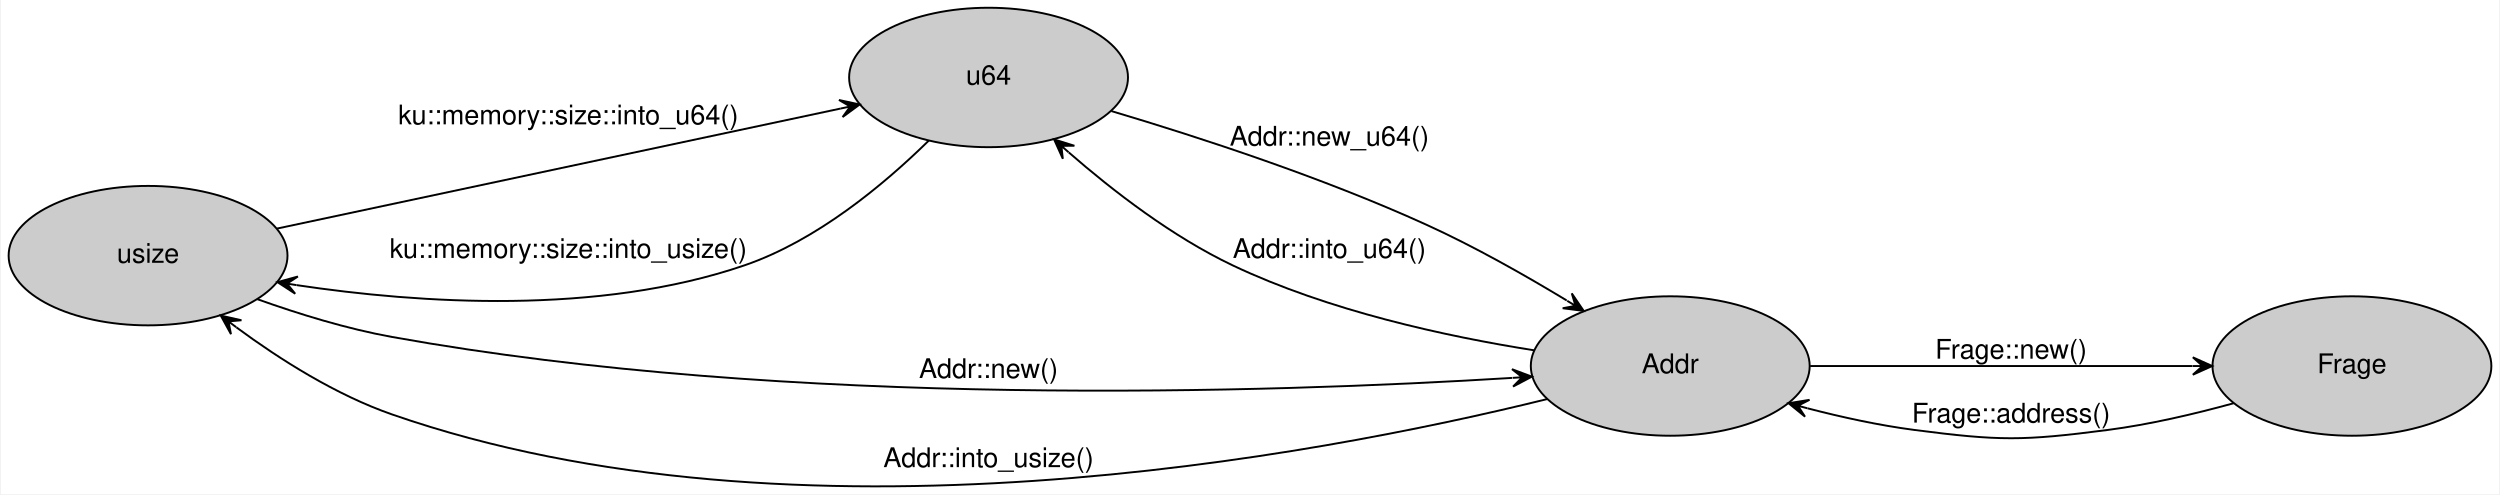
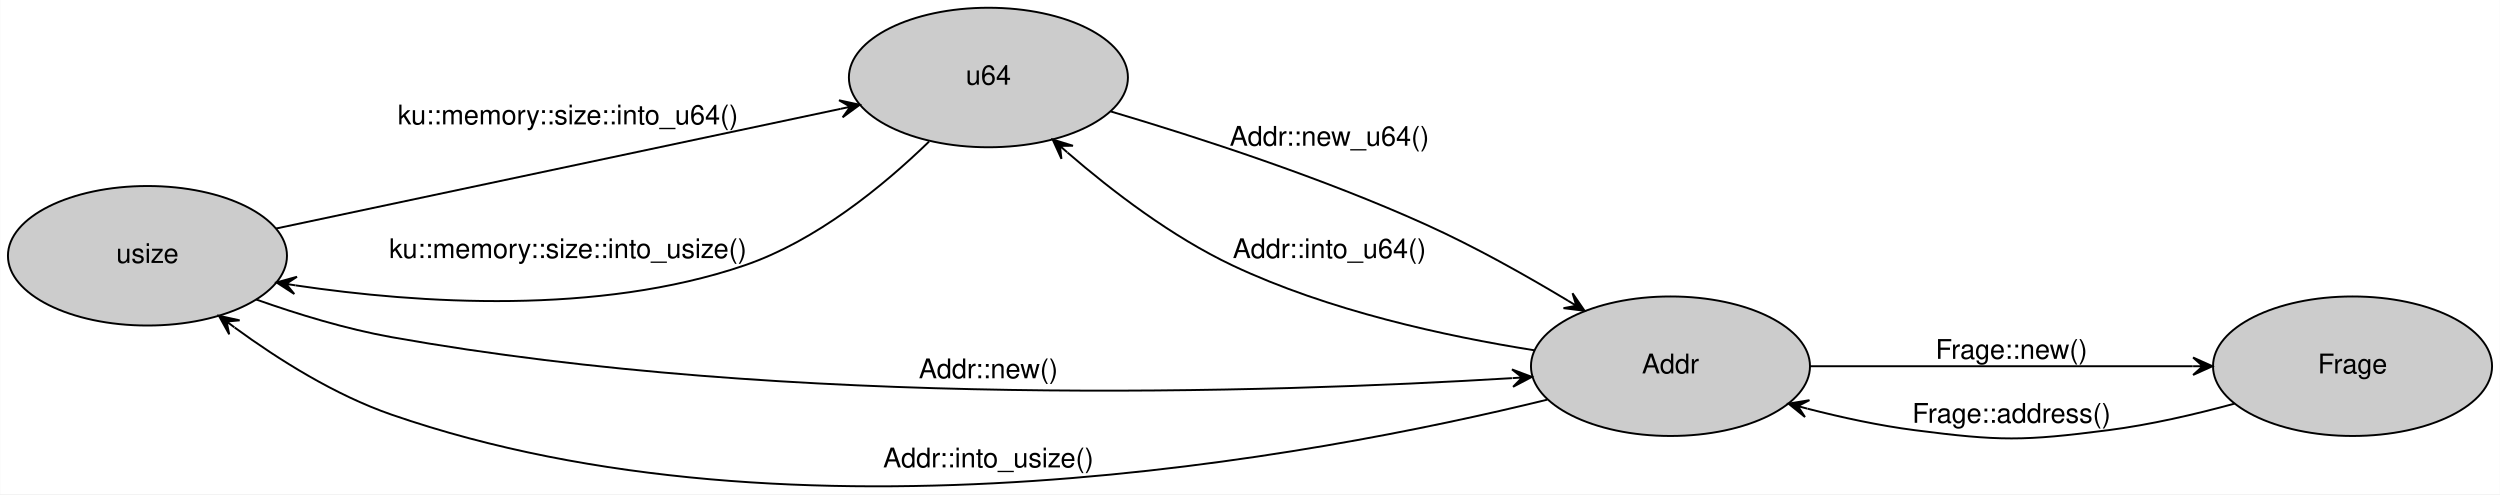
- <svg xmlns="http://www.w3.org/2000/svg" width="1290pt" height="255pt" viewBox="0.00 0.00 1290.00 255.18">
-   <g id="graph0" class="graph" transform="scale(1 1) rotate(0) translate(4 251.18)">
-     <polygon fill="white" stroke="transparent" points="-4,4 -4,-251.18 1286,-251.18 1286,4 -4,4" />
+ <svg xmlns="http://www.w3.org/2000/svg" width="1290pt" height="255pt" viewBox="0.00 0.00 1290.00 255.04">
+   <g id="graph0" class="graph" transform="scale(1 1) rotate(0) translate(4 251.0396)">
+     <polygon fill="#ffffff" stroke="transparent" points="-4,4 -4,-251.04 1286,-251.04 1286,4 -4,4" />
    <g id="node1" class="node">
-       <ellipse fill="#cccccc" stroke="black" cx="72" cy="-119.18" rx="72" ry="36" />
-       <text text-anchor="middle" x="72" y="-115.48" font-family="Helvetica,Arial,sans-serif" font-size="14.00">usize</text>
+       <ellipse fill="#cccccc" stroke="#000000" cx="72" cy="-119.04" rx="72" ry="36" />
+       <text text-anchor="middle" x="72" y="-115.34" font-family="Helvetica,Arial,sans-serif" font-size="14.00" fill="#000000">usize</text>
    </g>
    <g id="node2" class="node">
-       <ellipse fill="#cccccc" stroke="black" cx="506" cy="-211.18" rx="72" ry="36" />
-       <text text-anchor="middle" x="506" y="-207.48" font-family="Helvetica,Arial,sans-serif" font-size="14.00">u64</text>
+       <ellipse fill="#cccccc" stroke="#000000" cx="506" cy="-211.04" rx="72" ry="36" />
+       <text text-anchor="middle" x="506" y="-207.34" font-family="Helvetica,Arial,sans-serif" font-size="14.00" fill="#000000">u64</text>
    </g>
    <g id="edge1" class="edge">
-       <path fill="none" stroke="black" d="M138.61,-133.16C216.86,-149.82 347.39,-177.62 429.69,-195.15" />
-       <polygon fill="black" stroke="black" points="439.48,-197.23 428.76,-199.55 434.59,-196.19 429.7,-195.15 429.7,-195.15 429.7,-195.15 434.59,-196.19 430.64,-190.75 439.48,-197.23 439.48,-197.23" />
-       <text text-anchor="middle" x="289" y="-186.98" font-family="Helvetica,Arial,sans-serif" font-size="14.00">ku::memory::size::into_u64()</text>
+       <path fill="none" stroke="#000000" d="M138.388,-133.113C216.881,-149.752 347.254,-177.388 429.797,-194.886" />
+       <polygon fill="#000000" stroke="#000000" points="439.62,-196.968 428.904,-199.297 434.728,-195.931 429.837,-194.894 429.837,-194.894 429.837,-194.894 434.728,-195.931 430.77,-190.492 439.62,-196.968 439.62,-196.968" />
+       <text text-anchor="middle" x="289" y="-186.84" font-family="Helvetica,Arial,sans-serif" font-size="14.00" fill="#000000">ku::memory::size::into_u64()</text>
    </g>
    <g id="node3" class="node">
-       <ellipse fill="#cccccc" stroke="black" cx="858" cy="-62.18" rx="72" ry="36" />
-       <text text-anchor="middle" x="858" y="-58.48" font-family="Helvetica,Arial,sans-serif" font-size="14.00">Addr</text>
+       <ellipse fill="#cccccc" stroke="#000000" cx="858" cy="-62.04" rx="72" ry="36" />
+       <text text-anchor="middle" x="858" y="-58.34" font-family="Helvetica,Arial,sans-serif" font-size="14.00" fill="#000000">Addr</text>
    </g>
    <g id="edge3" class="edge">
-       <path fill="none" stroke="black" d="M128.4,-96.7C149.78,-89.05 174.68,-81.38 198,-77.18 403.68,-40.14 651.26,-48.31 776.29,-56.04" />
-       <polygon fill="black" stroke="black" points="786.55,-56.69 776.28,-60.55 781.56,-56.38 776.57,-56.06 776.57,-56.06 776.57,-56.06 781.56,-56.38 776.85,-51.57 786.55,-56.69 786.55,-56.69" />
-       <text text-anchor="middle" x="506" y="-55.98" font-family="Helvetica,Arial,sans-serif" font-size="14.00">Addr::new()</text>
+       <path fill="none" stroke="#000000" d="M128.17,-96.447C149.658,-88.837 174.621,-81.221 198,-77.04 403.483,-40.285 650.648,-48.236 776.18,-55.885" />
+       <polygon fill="#000000" stroke="#000000" points="786.475,-56.528 776.214,-60.395 781.485,-56.216 776.494,-55.904 776.494,-55.904 776.494,-55.904 781.485,-56.216 776.775,-51.413 786.475,-56.528 786.475,-56.528" />
+       <text text-anchor="middle" x="506" y="-55.84" font-family="Helvetica,Arial,sans-serif" font-size="14.00" fill="#000000">Addr::new()</text>
    </g>
    <g id="edge2" class="edge">
-       <path fill="none" stroke="black" d="M475.16,-178.61C451.81,-155.69 417.16,-126.91 380,-114.18 304.49,-88.32 212.28,-94.43 148.74,-103.95" />
-       <polygon fill="black" stroke="black" points="138.8,-105.5 147.98,-99.51 143.74,-104.73 148.68,-103.96 148.68,-103.96 148.68,-103.96 143.74,-104.73 149.37,-108.4 138.8,-105.5 138.8,-105.5" />
-       <text text-anchor="middle" x="289" y="-117.98" font-family="Helvetica,Arial,sans-serif" font-size="14.00">ku::memory::size::into_usize()</text>
+       <path fill="none" stroke="#000000" d="M475.372,-177.979C451.819,-155.133 417.111,-126.67 380,-114.04 304.431,-88.321 212.276,-94.293 148.567,-103.744" />
+       <polygon fill="#000000" stroke="#000000" points="138.594,-105.287 147.788,-99.311 143.535,-104.523 148.476,-103.758 148.476,-103.758 148.476,-103.758 143.535,-104.523 149.164,-108.206 138.594,-105.287 138.594,-105.287" />
+       <text text-anchor="middle" x="289" y="-117.84" font-family="Helvetica,Arial,sans-serif" font-size="14.00" fill="#000000">ku::memory::size::into_usize()</text>
    </g>
    <g id="edge4" class="edge">
-       <path fill="none" stroke="black" d="M569.42,-193.82C615.31,-180.17 678.71,-159.44 732,-135.18 756.63,-123.98 782.65,-109.28 804.54,-96.02" />
-       <polygon fill="black" stroke="black" points="813.33,-90.63 807.16,-99.69 809.07,-93.24 804.81,-95.85 804.81,-95.85 804.81,-95.85 809.07,-93.24 802.46,-92.02 813.33,-90.63 813.33,-90.63" />
-       <text text-anchor="middle" x="682" y="-175.98" font-family="Helvetica,Arial,sans-serif" font-size="14.00">Addr::new_u64()</text>
+       <path fill="none" stroke="#000000" d="M569.16,-193.515C615.213,-179.851 678.631,-159.178 732,-135.04 756.809,-123.819 783.045,-109.118 805.116,-95.852" />
+       <polygon fill="#000000" stroke="#000000" points="813.673,-90.657 807.461,-99.694 809.399,-93.252 805.125,-95.847 805.125,-95.847 805.125,-95.847 809.399,-93.252 802.789,-92.001 813.673,-90.657 813.673,-90.657" />
+       <text text-anchor="middle" x="682" y="-175.84" font-family="Helvetica,Arial,sans-serif" font-size="14.00" fill="#000000">Addr::new_u64()</text>
    </g>
    <g id="edge5" class="edge">
-       <path fill="none" stroke="black" d="M794.37,-45.09C674.59,-15.54 406.44,35.3 198,-37.18 169.07,-47.24 140.25,-65.45 117.59,-82.16" />
-       <polygon fill="black" stroke="black" points="109.53,-88.23 114.81,-78.62 113.52,-85.22 117.52,-82.22 117.52,-82.22 117.52,-82.22 113.52,-85.22 120.22,-85.81 109.53,-88.23 109.53,-88.23" />
-       <text text-anchor="middle" x="506" y="-9.98" font-family="Helvetica,Arial,sans-serif" font-size="14.00">Addr::into_usize()</text>
+       <path fill="none" stroke="#000000" d="M794.359,-44.761C673.984,-15.267 406.346,34.986 198,-37.04 168.891,-47.103 139.845,-65.312 116.989,-82.02" />
+       <polygon fill="#000000" stroke="#000000" points="108.859,-88.09 114.18,-78.501 112.866,-85.098 116.872,-82.107 116.872,-82.107 116.872,-82.107 112.866,-85.098 119.565,-85.713 108.859,-88.09 108.859,-88.09" />
+       <text text-anchor="middle" x="506" y="-9.84" font-family="Helvetica,Arial,sans-serif" font-size="14.00" fill="#000000">Addr::into_usize()</text>
    </g>
    <g id="edge6" class="edge">
-       <path fill="none" stroke="black" d="M787.75,-70.29C741.89,-77.52 681.34,-90.74 632,-114.18 601.02,-128.91 570.51,-152.35 547.4,-172.5" />
-       <polygon fill="black" stroke="black" points="539.85,-179.19 544.35,-169.19 543.59,-175.87 547.33,-172.55 547.33,-172.55 547.33,-172.55 543.59,-175.87 550.32,-175.92 539.85,-179.19 539.85,-179.19" />
-       <text text-anchor="middle" x="682" y="-117.98" font-family="Helvetica,Arial,sans-serif" font-size="14.00">Addr::into_u64()</text>
+       <path fill="none" stroke="#000000" d="M787.71,-70.275C741.756,-77.544 681.332,-90.748 632,-114.04 600.825,-128.759 570.081,-152.201 546.767,-172.352" />
+       <polygon fill="#000000" stroke="#000000" points="539.155,-179.042 543.695,-169.06 542.91,-175.741 546.666,-172.44 546.666,-172.44 546.666,-172.44 542.91,-175.741 549.637,-175.82 539.155,-179.042 539.155,-179.042" />
+       <text text-anchor="middle" x="682" y="-117.84" font-family="Helvetica,Arial,sans-serif" font-size="14.00" fill="#000000">Addr::into_u64()</text>
    </g>
    <g id="node4" class="node">
-       <ellipse fill="#cccccc" stroke="black" cx="1210" cy="-62.18" rx="72" ry="36" />
-       <text text-anchor="middle" x="1210" y="-58.48" font-family="Helvetica,Arial,sans-serif" font-size="14.00">Frage</text>
+       <ellipse fill="#cccccc" stroke="#000000" cx="1210" cy="-62.04" rx="72" ry="36" />
+       <text text-anchor="middle" x="1210" y="-58.34" font-family="Helvetica,Arial,sans-serif" font-size="14.00" fill="#000000">Frage</text>
    </g>
    <g id="edge7" class="edge">
-       <path fill="none" stroke="black" d="M930.25,-62.18C987.5,-62.18 1067.93,-62.18 1127.69,-62.18" />
-       <polygon fill="black" stroke="black" points="1137.85,-62.18 1127.85,-66.68 1132.85,-62.18 1127.85,-62.18 1127.85,-62.18 1127.85,-62.18 1132.85,-62.18 1127.85,-57.68 1137.85,-62.18 1137.85,-62.18" />
-       <text text-anchor="middle" x="1034" y="-65.98" font-family="Helvetica,Arial,sans-serif" font-size="14.00">Frage::new()</text>
+       <path fill="none" stroke="#000000" d="M930.082,-62.04C987.408,-62.04 1067.651,-62.04 1127.533,-62.04" />
+       <polygon fill="#000000" stroke="#000000" points="1137.713,-62.04 1127.713,-66.54 1132.713,-62.04 1127.713,-62.04 1127.713,-62.04 1127.713,-62.04 1132.713,-62.04 1127.713,-57.54 1137.713,-62.04 1137.713,-62.04" />
+       <text text-anchor="middle" x="1034" y="-65.84" font-family="Helvetica,Arial,sans-serif" font-size="14.00" fill="#000000">Frage::new()</text>
    </g>
    <g id="edge8" class="edge">
-       <path fill="none" stroke="black" d="M1148.91,-42.96C1128.53,-37.35 1105.48,-31.97 1084,-29.18 1039.93,-23.46 1028.07,-23.46 984,-29.18 965.88,-31.54 946.64,-35.73 928.82,-40.36" />
-       <polygon fill="black" stroke="black" points="919.09,-42.96 927.59,-36.03 923.92,-41.67 928.75,-40.38 928.75,-40.38 928.75,-40.38 923.92,-41.67 929.92,-44.72 919.09,-42.96 919.09,-42.96" />
-       <text text-anchor="middle" x="1034" y="-32.98" font-family="Helvetica,Arial,sans-serif" font-size="14.00">Frage::address()</text>
+       <path fill="none" stroke="#000000" d="M1149.098,-42.73C1128.632,-37.146 1105.531,-31.812 1084,-29.04 1039.92,-23.363 1028.08,-23.363 984,-29.04 965.834,-31.379 946.549,-35.542 928.672,-40.14" />
+       <polygon fill="#000000" stroke="#000000" points="918.902,-42.73 927.415,-35.818 923.735,-41.449 928.568,-40.167 928.568,-40.167 928.568,-40.167 923.735,-41.449 929.721,-44.517 918.902,-42.73 918.902,-42.73" />
+       <text text-anchor="middle" x="1034" y="-32.84" font-family="Helvetica,Arial,sans-serif" font-size="14.00" fill="#000000">Frage::address()</text>
    </g>
  </g>
</svg>
